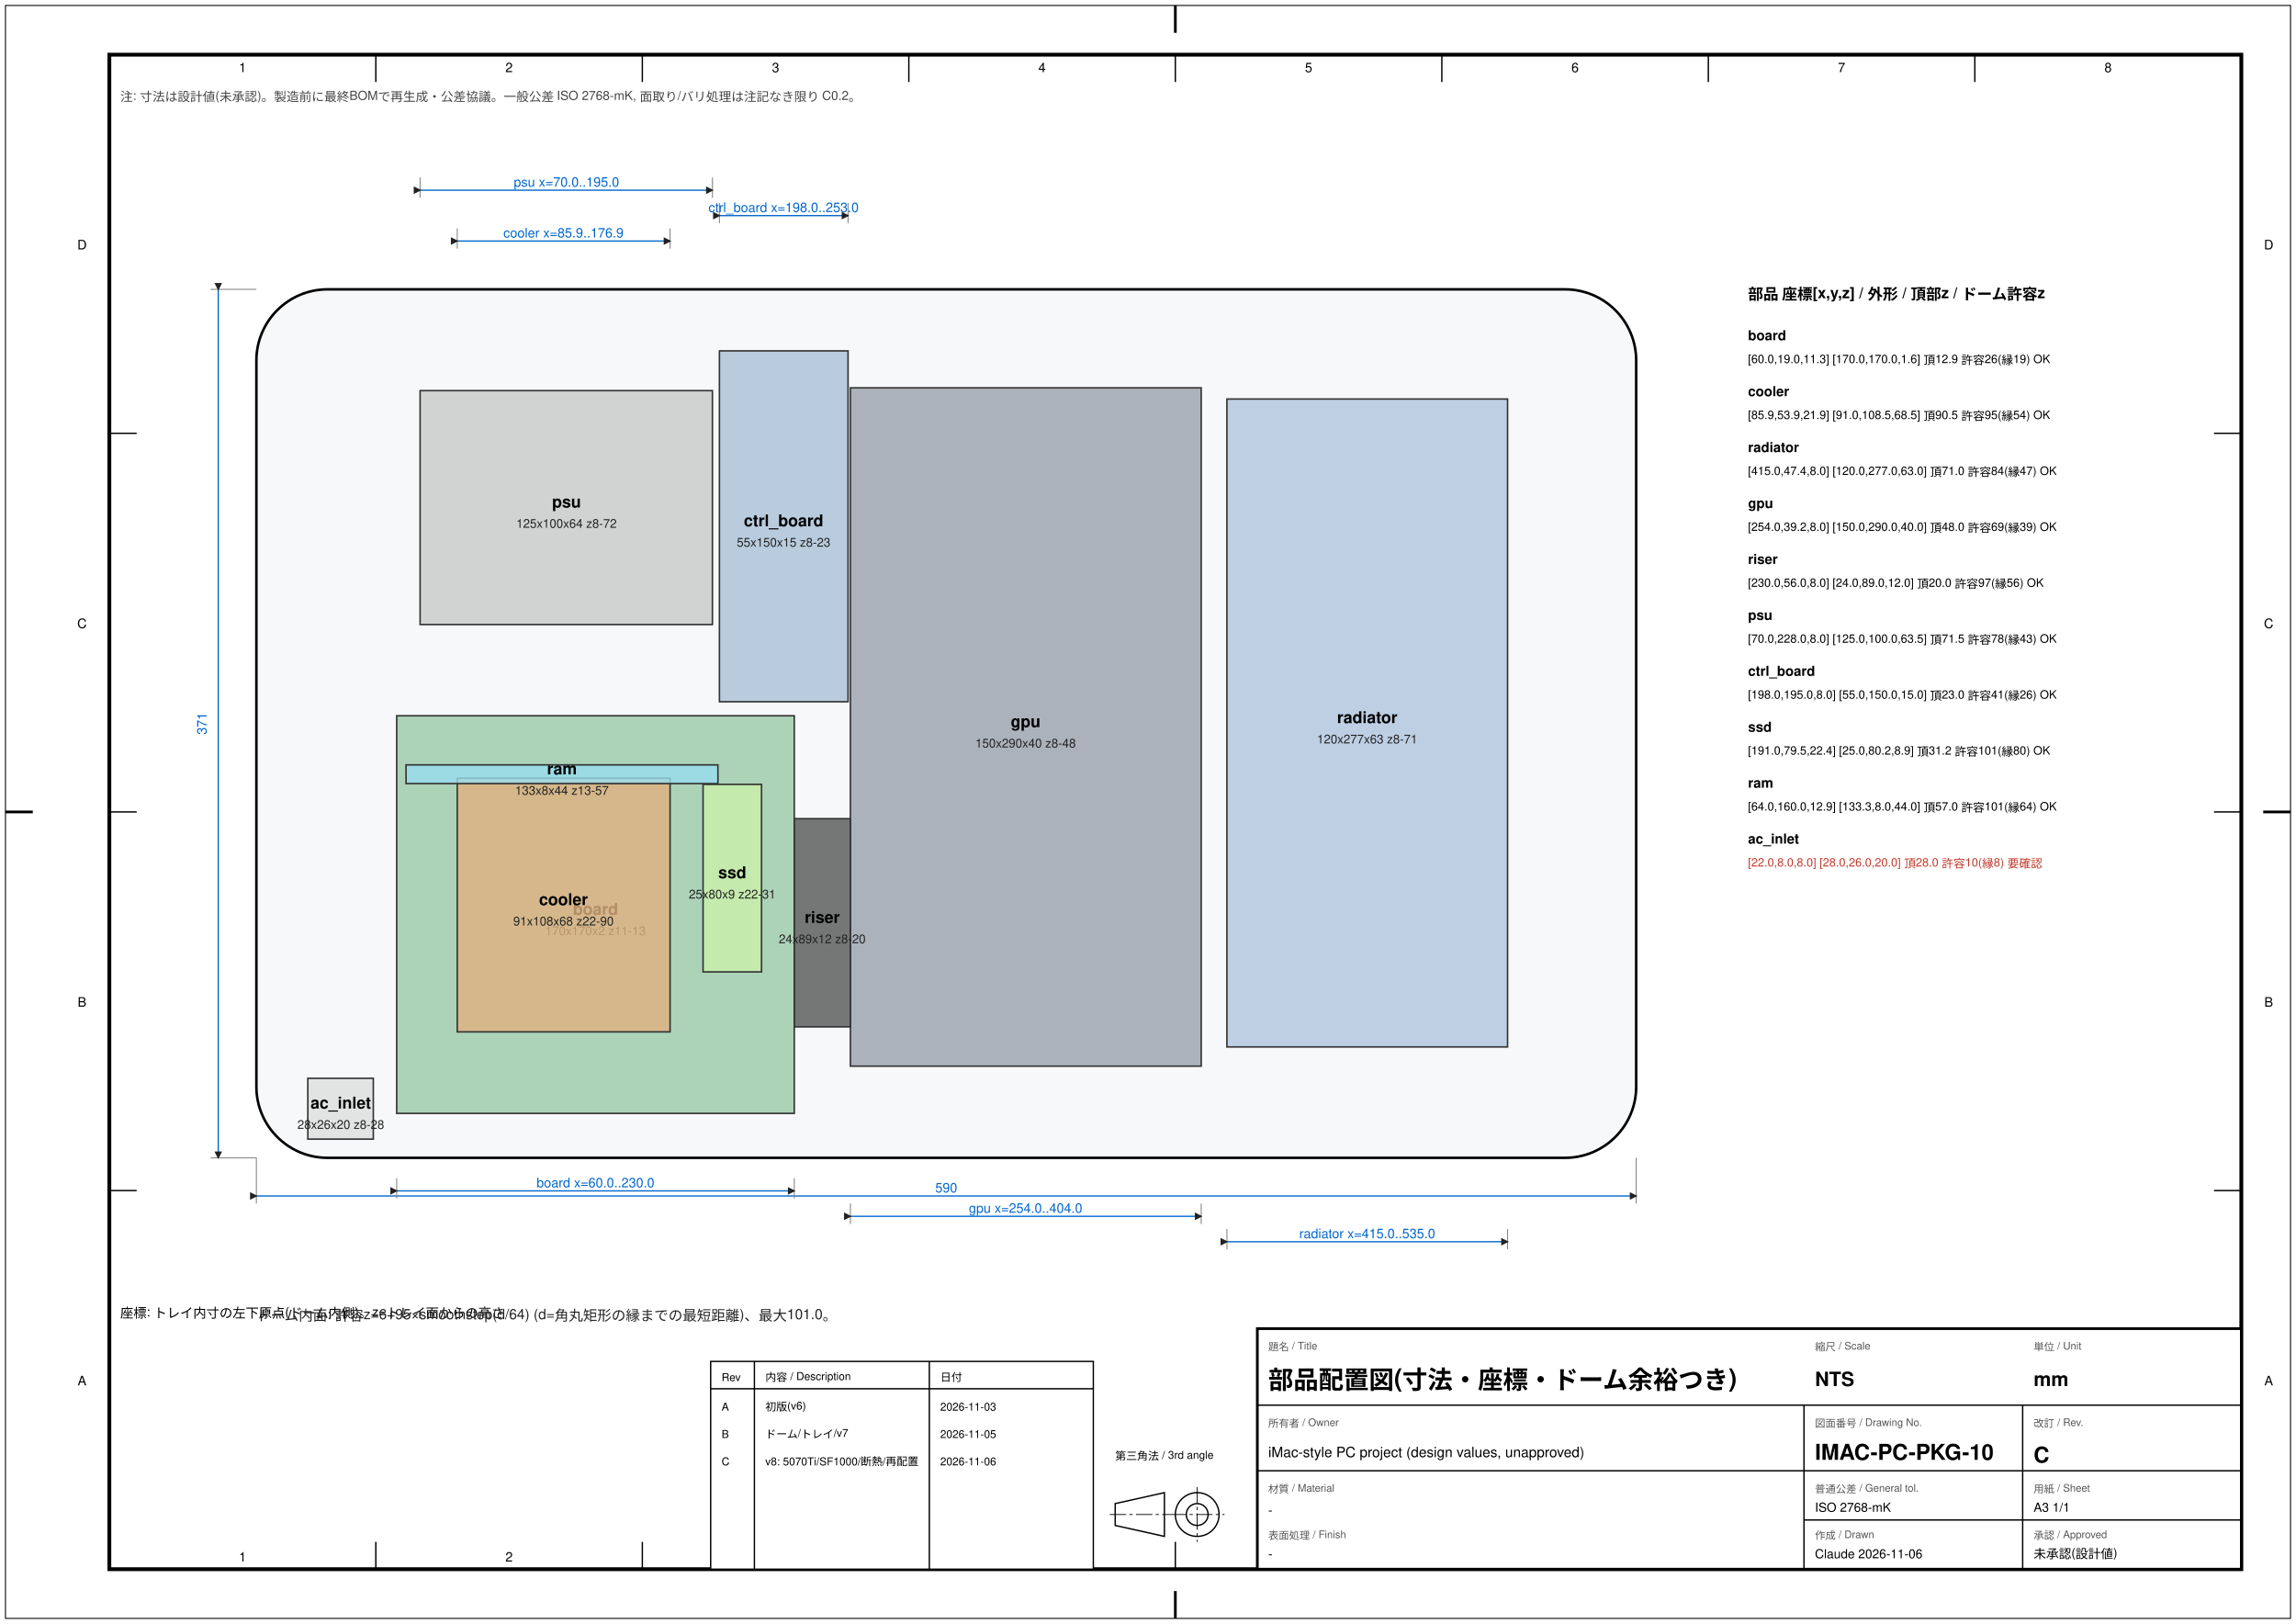
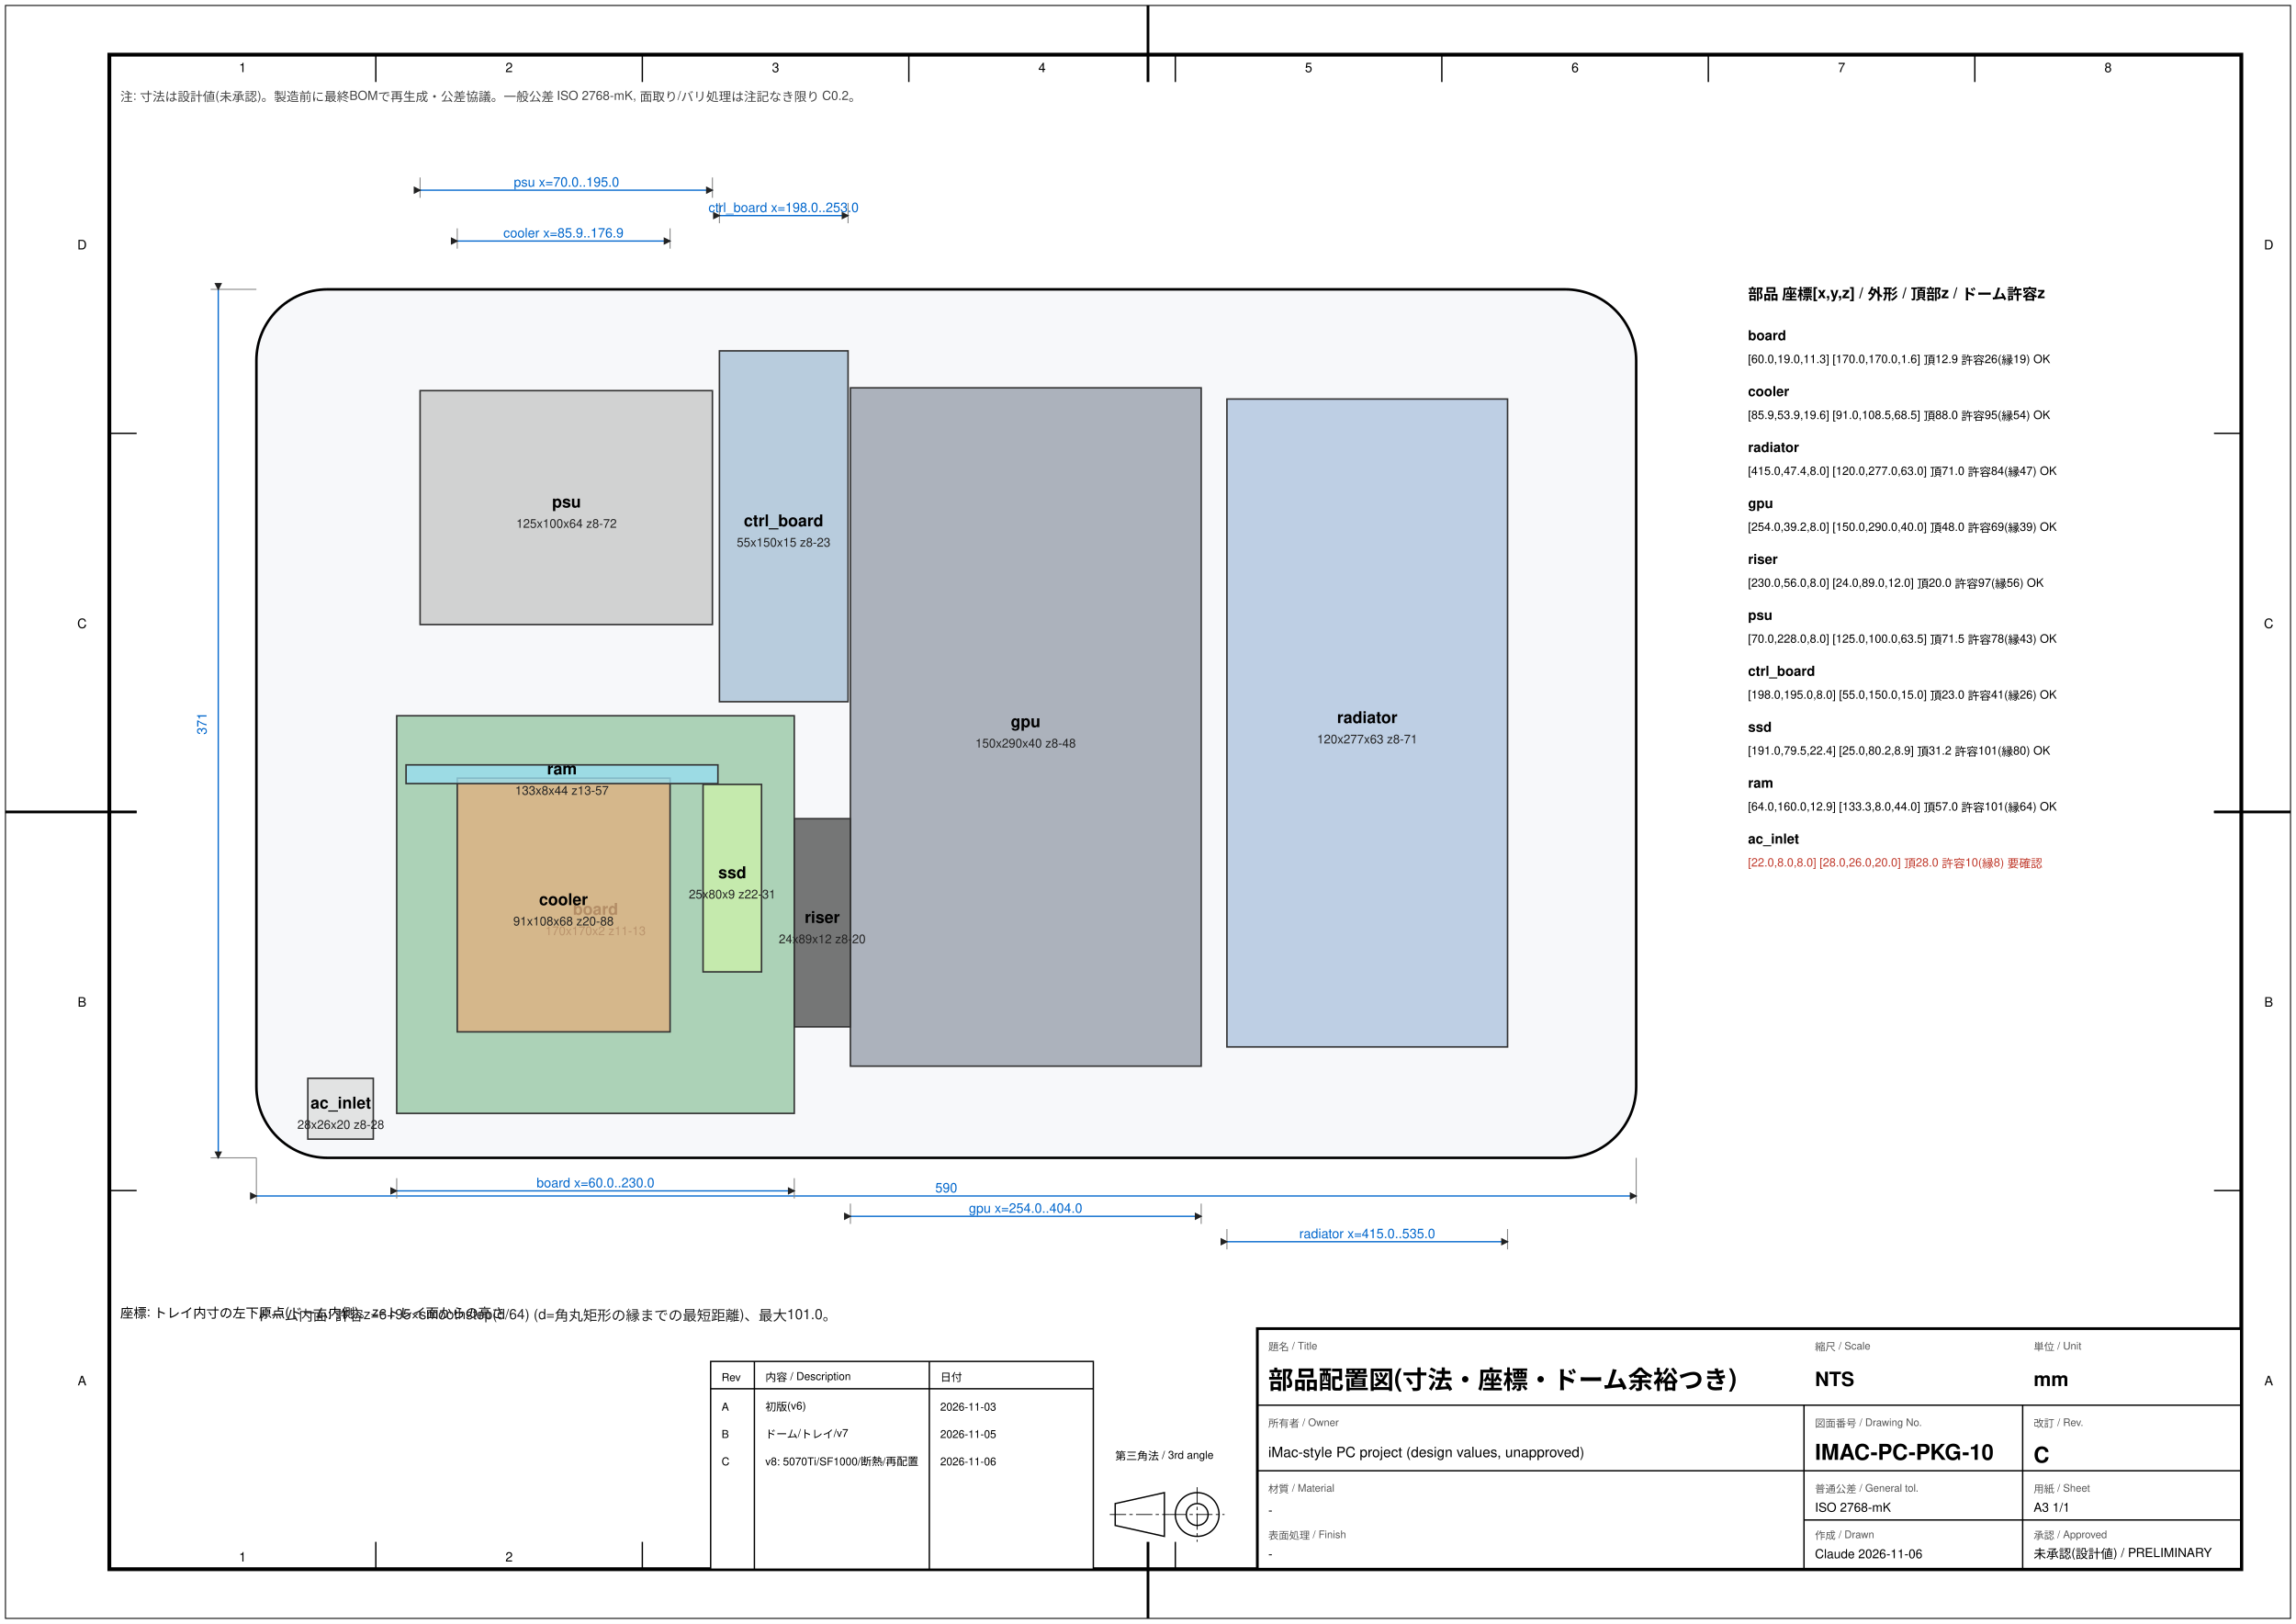
<svg xmlns="http://www.w3.org/2000/svg" viewBox="0 0 420 297" font-family="Helvetica,Arial,sans-serif">
  <defs>
    <marker id="ar" markerWidth="6" markerHeight="6" refX="5" refY="3" orient="auto">
      <path d="M0,0 L6,3 L0,6 z" fill="#222" />
    </marker>
    <marker id="ag" markerWidth="6" markerHeight="6" refX="5" refY="3" orient="auto">
      <path d="M0,0 L6,3 L0,6 z" fill="#1a7f37" />
    </marker>
  </defs>
  <rect width="100%" height="100%" fill="#fff" />
  <rect x="1" y="1" width="418" height="295" fill="none" stroke="#000" stroke-width=".18" />
  <rect x="20" y="10" width="390" height="277" fill="none" stroke="#000" stroke-width=".7" />
  <line x1="68.75" y1="10" x2="68.75" y2="15" stroke="#000" stroke-width="0.25" />
  <line x1="68.75" y1="287" x2="68.75" y2="282" stroke="#000" stroke-width="0.25" />
  <text x="44.38" y="13.20" font-size="2.4" text-anchor="middle" font-weight="normal" fill="#000">1</text>
  <text x="44.38" y="285.60" font-size="2.4" text-anchor="middle" font-weight="normal" fill="#000">1</text>
  <line x1="117.5" y1="10" x2="117.5" y2="15" stroke="#000" stroke-width="0.25" />
  <line x1="117.5" y1="287" x2="117.5" y2="282" stroke="#000" stroke-width="0.25" />
  <text x="93.12" y="13.20" font-size="2.4" text-anchor="middle" font-weight="normal" fill="#000">2</text>
  <text x="93.12" y="285.60" font-size="2.4" text-anchor="middle" font-weight="normal" fill="#000">2</text>
  <line x1="166.25" y1="10" x2="166.25" y2="15" stroke="#000" stroke-width="0.25" />
  <line x1="166.25" y1="287" x2="166.25" y2="282" stroke="#000" stroke-width="0.25" />
  <text x="141.88" y="13.20" font-size="2.4" text-anchor="middle" font-weight="normal" fill="#000">3</text>
  <text x="141.88" y="285.60" font-size="2.4" text-anchor="middle" font-weight="normal" fill="#000">3</text>
  <line x1="215.0" y1="10" x2="215.0" y2="15" stroke="#000" stroke-width="0.25" />
  <line x1="215.0" y1="287" x2="215.0" y2="282" stroke="#000" stroke-width="0.25" />
  <text x="190.62" y="13.20" font-size="2.4" text-anchor="middle" font-weight="normal" fill="#000">4</text>
  <text x="190.62" y="285.60" font-size="2.4" text-anchor="middle" font-weight="normal" fill="#000">4</text>
  <line x1="263.75" y1="10" x2="263.75" y2="15" stroke="#000" stroke-width="0.25" />
  <line x1="263.75" y1="287" x2="263.75" y2="282" stroke="#000" stroke-width="0.25" />
  <text x="239.38" y="13.20" font-size="2.4" text-anchor="middle" font-weight="normal" fill="#000">5</text>
  <text x="239.38" y="285.60" font-size="2.4" text-anchor="middle" font-weight="normal" fill="#000">5</text>
  <line x1="312.5" y1="10" x2="312.5" y2="15" stroke="#000" stroke-width="0.25" />
  <line x1="312.5" y1="287" x2="312.5" y2="282" stroke="#000" stroke-width="0.25" />
  <text x="288.12" y="13.20" font-size="2.4" text-anchor="middle" font-weight="normal" fill="#000">6</text>
  <text x="288.12" y="285.60" font-size="2.4" text-anchor="middle" font-weight="normal" fill="#000">6</text>
  <line x1="361.25" y1="10" x2="361.25" y2="15" stroke="#000" stroke-width="0.25" />
  <line x1="361.25" y1="287" x2="361.25" y2="282" stroke="#000" stroke-width="0.25" />
  <text x="336.88" y="13.20" font-size="2.4" text-anchor="middle" font-weight="normal" fill="#000">7</text>
  <text x="336.88" y="285.60" font-size="2.4" text-anchor="middle" font-weight="normal" fill="#000">7</text>
  <text x="385.62" y="13.20" font-size="2.4" text-anchor="middle" font-weight="normal" fill="#000">8</text>
  <text x="385.62" y="285.60" font-size="2.4" text-anchor="middle" font-weight="normal" fill="#000">8</text>
  <line x1="20" y1="79.25" x2="25" y2="79.25" stroke="#000" stroke-width="0.25" />
  <line x1="410" y1="79.25" x2="405" y2="79.25" stroke="#000" stroke-width="0.25" />
  <line x1="20" y1="148.5" x2="25" y2="148.5" stroke="#000" stroke-width="0.25" />
  <line x1="410" y1="148.5" x2="405" y2="148.5" stroke="#000" stroke-width="0.25" />
  <line x1="20" y1="217.75" x2="25" y2="217.75" stroke="#000" stroke-width="0.25" />
  <line x1="410" y1="217.75" x2="405" y2="217.75" stroke="#000" stroke-width="0.25" />
  <text x="15.00" y="45.62" font-size="2.4" text-anchor="middle" font-weight="normal" fill="#000">D</text>
  <text x="415.00" y="45.62" font-size="2.4" text-anchor="middle" font-weight="normal" fill="#000">D</text>
  <text x="15.00" y="114.88" font-size="2.4" text-anchor="middle" font-weight="normal" fill="#000">C</text>
  <text x="415.00" y="114.88" font-size="2.4" text-anchor="middle" font-weight="normal" fill="#000">C</text>
  <text x="15.00" y="184.12" font-size="2.4" text-anchor="middle" font-weight="normal" fill="#000">B</text>
  <text x="415.00" y="184.12" font-size="2.4" text-anchor="middle" font-weight="normal" fill="#000">B</text>
  <text x="15.00" y="253.38" font-size="2.4" text-anchor="middle" font-weight="normal" fill="#000">A</text>
  <text x="415.00" y="253.38" font-size="2.4" text-anchor="middle" font-weight="normal" fill="#000">A</text>
-   <line x1="1" y1="148.5" x2="6" y2="148.5" stroke="#000" stroke-width="0.5" />
-   <line x1="414" y1="148.5" x2="419" y2="148.5" stroke="#000" stroke-width="0.5" />
-   <line x1="215.0" y1="1" x2="215.0" y2="6" stroke="#000" stroke-width="0.5" />
-   <line x1="215.0" y1="291" x2="215.0" y2="296" stroke="#000" stroke-width="0.5" />
+   <line x1="1" y1="148.5" x2="25" y2="148.5" stroke="#000" stroke-width="0.5" />
+   <line x1="405" y1="148.5" x2="419" y2="148.5" stroke="#000" stroke-width="0.5" />
+   <line x1="210.0" y1="1" x2="210.0" y2="15" stroke="#000" stroke-width="0.5" />
+   <line x1="210.0" y1="282" x2="210.0" y2="296" stroke="#000" stroke-width="0.5" />
  <rect x="230" y="243" width="180" height="44" fill="#fff" stroke="#000" stroke-width=".5" />
  <line x1="230" y1="257" x2="410" y2="257" stroke="#000" stroke-width="0.25" />
  <line x1="230" y1="269" x2="410" y2="269" stroke="#000" stroke-width="0.25" />
  <line x1="330" y1="257" x2="330" y2="287" stroke="#000" stroke-width="0.25" />
  <line x1="370" y1="257" x2="370" y2="287" stroke="#000" stroke-width="0.25" />
  <line x1="330" y1="278" x2="410" y2="278" stroke="#000" stroke-width="0.25" />
  <text x="232.00" y="247.00" font-size="1.9" text-anchor="start" font-weight="normal" fill="#555">題名 / Title</text>
  <text x="232.00" y="254.00" font-size="4.6" text-anchor="start" font-weight="bold" fill="#000">部品配置図(寸法・座標・ドーム余裕つき)</text>
  <text x="232.00" y="261.00" font-size="1.9" text-anchor="start" font-weight="normal" fill="#555">所有者 / Owner</text>
  <text x="232.00" y="266.50" font-size="2.6" text-anchor="start" font-weight="normal" fill="#000">iMac-style PC project (design values, unapproved)</text>
  <text x="232.00" y="273.00" font-size="1.9" text-anchor="start" font-weight="normal" fill="#555">材質 / Material</text>
  <text x="232.00" y="277.00" font-size="2.3" text-anchor="start" font-weight="normal" fill="#000">-</text>
  <text x="232.00" y="281.50" font-size="1.9" text-anchor="start" font-weight="normal" fill="#555">表面処理 / Finish</text>
  <text x="232.00" y="285.00" font-size="2.3" text-anchor="start" font-weight="normal" fill="#000">-</text>
  <text x="332.00" y="261.00" font-size="1.9" text-anchor="start" font-weight="normal" fill="#555">図面番号 / Drawing No.</text>
  <text x="332.00" y="267.00" font-size="4.0" text-anchor="start" font-weight="bold" fill="#000">IMAC-PC-PKG-10</text>
  <text x="332.00" y="273.00" font-size="1.9" text-anchor="start" font-weight="normal" fill="#555">普通公差 / General tol.</text>
  <text x="332.00" y="276.50" font-size="2.3" text-anchor="start" font-weight="normal" fill="#000">ISO 2768-mK</text>
  <text x="372.00" y="261.00" font-size="1.9" text-anchor="start" font-weight="normal" fill="#555">改訂 / Rev.</text>
  <text x="372.00" y="267.50" font-size="4.0" text-anchor="start" font-weight="bold" fill="#000">C</text>
  <text x="372.00" y="273.00" font-size="1.9" text-anchor="start" font-weight="normal" fill="#555">用紙 / Sheet</text>
  <text x="372.00" y="276.50" font-size="2.3" text-anchor="start" font-weight="normal" fill="#000">A3  1/1</text>
  <text x="332.00" y="247.00" font-size="1.9" text-anchor="start" font-weight="normal" fill="#555">縮尺 / Scale</text>
  <text x="332.00" y="253.50" font-size="3.6" text-anchor="start" font-weight="bold" fill="#000">NTS</text>
  <text x="372.00" y="247.00" font-size="1.9" text-anchor="start" font-weight="normal" fill="#555">単位 / Unit</text>
  <text x="372.00" y="253.50" font-size="3.6" text-anchor="start" font-weight="bold" fill="#000">mm</text>
  <text x="332.00" y="281.50" font-size="1.9" text-anchor="start" font-weight="normal" fill="#555">作成 / Drawn</text>
  <text x="332.00" y="285.00" font-size="2.3" text-anchor="start" font-weight="normal" fill="#000">Claude 2026-11-06</text>
  <text x="372.00" y="281.50" font-size="1.9" text-anchor="start" font-weight="normal" fill="#555">承認 / Approved</text>
-   <text x="372.00" y="285.00" font-size="2.3" text-anchor="start" font-weight="normal" fill="#000">未承認(設計値)</text>
+   <text x="372.00" y="285.00" font-size="2.3" text-anchor="start" font-weight="normal" fill="#000">未承認(設計値) / PRELIMINARY</text>
  <g transform="translate(204,273)" stroke="#000" stroke-width=".25" fill="none">
    <path d="M0,2 L9,0 L9,8 L0,6 Z" />
    <line x1="-1" y1="4" x2="10" y2="4" stroke="#000" stroke-width="0.15" stroke-dasharray="3,0.6,0.6,0.6" />
    <circle cx="15" cy="4" r="4" />
    <circle cx="15" cy="4" r="2" />
    <line x1="10" y1="4" x2="20" y2="4" stroke="#000" stroke-width="0.15" stroke-dasharray="3,0.6,0.6,0.6" />
    <line x1="15" y1="-1" x2="15" y2="9" stroke="#000" stroke-width="0.15" stroke-dasharray="3,0.6,0.6,0.6" />
  </g>
  <text x="204.00" y="267.00" font-size="2.0" text-anchor="start" font-weight="normal" fill="#000">第三角法 / 3rd angle</text>
  <rect x="130" y="249" width="70" height="38" fill="#fff" stroke="#000" stroke-width=".25" />
  <line x1="130" y1="254" x2="200" y2="254" stroke="#000" stroke-width="0.25" />
  <line x1="138" y1="249" x2="138" y2="287" stroke="#000" stroke-width="0.25" />
  <line x1="170" y1="249" x2="170" y2="287" stroke="#000" stroke-width="0.25" />
  <text x="132.00" y="252.60" font-size="2.0" text-anchor="start" font-weight="normal" fill="#000">Rev</text>
  <text x="140.00" y="252.60" font-size="2.0" text-anchor="start" font-weight="normal" fill="#000">内容 / Description</text>
  <text x="172.00" y="252.60" font-size="2.0" text-anchor="start" font-weight="normal" fill="#000">日付</text>
  <text x="132.00" y="258.00" font-size="2.0" text-anchor="start" font-weight="normal" fill="#000">A</text>
  <text x="140.00" y="258.00" font-size="2.0" text-anchor="start" font-weight="normal" fill="#000">初版(v6)</text>
  <text x="172.00" y="258.00" font-size="2.0" text-anchor="start" font-weight="normal" fill="#000">2026-11-03</text>
  <text x="132.00" y="263.00" font-size="2.0" text-anchor="start" font-weight="normal" fill="#000">B</text>
  <text x="140.00" y="263.00" font-size="2.0" text-anchor="start" font-weight="normal" fill="#000">ドーム/トレイ/v7</text>
  <text x="172.00" y="263.00" font-size="2.0" text-anchor="start" font-weight="normal" fill="#000">2026-11-05</text>
  <text x="132.00" y="268.00" font-size="2.0" text-anchor="start" font-weight="normal" fill="#000">C</text>
  <text x="140.00" y="268.00" font-size="2.0" text-anchor="start" font-weight="normal" fill="#000">v8: 5070Ti/SF1000/断熱/再配置</text>
  <text x="172.00" y="268.00" font-size="2.0" text-anchor="start" font-weight="normal" fill="#000">2026-11-06</text>
  <text x="22.00" y="241.00" font-size="2.4" text-anchor="start" font-weight="normal" fill="#000">座標: トレイ内寸の左下原点(ドーム内側)。z=トレイ面からの高さ</text>
  <text x="22.00" y="18.50" font-size="2.3" text-anchor="start" font-weight="normal" fill="#444">注: 寸法は設計値(未承認)。製造前に最終BOMで再生成・公差協議。一般公差 ISO 2768-mK, 面取り/バリ処理は注記なき限り C0.2。</text>
  <g transform="translate(19,12) scale(0.93)">
    <rect x="30.00" y="44.00" width="271.40" height="170.80" rx="14" fill="#f7f8fa" fill-opacity="1" stroke="#000" stroke-width="0.5" />
    <rect x="57.60" y="127.86" width="78.20" height="78.20" rx="0" fill="#9ac8a6" fill-opacity="0.8" stroke="#333" stroke-width="0.3" />
    <text x="96.7" y="167.0" font-size="3.2" text-anchor="middle" fill="#000" font-weight="bold">board</text>
    <text x="96.7" y="171.0" font-size="2.4" text-anchor="middle" fill="#222">170x170x2 z11-13</text>
    <rect x="69.51" y="140.13" width="41.86" height="49.90" rx="0" fill="#e0b080" fill-opacity="0.8" stroke="#333" stroke-width="0.3" />
    <text x="90.4" y="165.1" font-size="3.2" text-anchor="middle" fill="#000" font-weight="bold">cooler</text>
-     <text x="90.4" y="169.1" font-size="2.4" text-anchor="middle" fill="#222">91x108x68 z22-90</text>
+     <text x="90.4" y="169.1" font-size="2.4" text-anchor="middle" fill="#222">91x108x68 z20-88</text>
    <rect x="220.90" y="65.57" width="55.20" height="127.42" rx="0" fill="#b0c4de" fill-opacity="0.8" stroke="#333" stroke-width="0.3" />
    <text x="248.5" y="129.3" font-size="3.2" text-anchor="middle" fill="#000" font-weight="bold">radiator</text>
    <text x="248.5" y="133.3" font-size="2.4" text-anchor="middle" fill="#222">120x277x63 z8-71</text>
    <rect x="146.84" y="63.37" width="69.00" height="133.40" rx="0" fill="#9aa0ad" fill-opacity="0.8" stroke="#333" stroke-width="0.3" />
    <text x="181.3" y="130.1" font-size="3.2" text-anchor="middle" fill="#000" font-weight="bold">gpu</text>
    <text x="181.3" y="134.1" font-size="2.4" text-anchor="middle" fill="#222">150x290x40 z8-48</text>
    <rect x="135.80" y="148.10" width="11.04" height="40.94" rx="0" fill="#555" fill-opacity="0.8" stroke="#333" stroke-width="0.3" />
    <text x="141.3" y="168.6" font-size="3.2" text-anchor="middle" fill="#000" font-weight="bold">riser</text>
    <text x="141.3" y="172.6" font-size="2.4" text-anchor="middle" fill="#222">24x89x12 z8-20</text>
    <rect x="62.20" y="63.92" width="57.50" height="46.00" rx="0" fill="#c8c8c8" fill-opacity="0.8" stroke="#333" stroke-width="0.3" />
    <text x="91.0" y="86.9" font-size="3.2" text-anchor="middle" fill="#000" font-weight="bold">psu</text>
    <text x="91.0" y="90.9" font-size="2.4" text-anchor="middle" fill="#222">125x100x64 z8-72</text>
    <rect x="121.08" y="56.10" width="25.30" height="69.00" rx="0" fill="#a9c0d6" fill-opacity="0.8" stroke="#333" stroke-width="0.3" />
    <text x="133.7" y="90.6" font-size="3.2" text-anchor="middle" fill="#000" font-weight="bold">ctrl_board</text>
    <text x="133.7" y="94.6" font-size="2.4" text-anchor="middle" fill="#222">55x150x15 z8-23</text>
    <rect x="117.86" y="141.36" width="11.50" height="36.87" rx="0" fill="#ccf0aa" fill-opacity="0.8" stroke="#333" stroke-width="0.3" />
    <text x="123.6" y="159.8" font-size="3.2" text-anchor="middle" fill="#000" font-weight="bold">ssd</text>
    <text x="123.6" y="163.8" font-size="2.4" text-anchor="middle" fill="#222">25x80x9 z22-31</text>
    <rect x="59.44" y="137.52" width="61.34" height="3.68" rx="0" fill="#99ddee" fill-opacity="0.8" stroke="#333" stroke-width="0.3" />
    <text x="90.1" y="139.4" font-size="3.2" text-anchor="middle" fill="#000" font-weight="bold">ram</text>
    <text x="90.1" y="143.4" font-size="2.4" text-anchor="middle" fill="#222">133x8x44 z13-57</text>
    <rect x="40.12" y="199.16" width="12.88" height="11.96" rx="0" fill="#ddd" fill-opacity="0.8" stroke="#333" stroke-width="0.3" />
    <text x="46.6" y="205.1" font-size="3.2" text-anchor="middle" fill="#000" font-weight="bold">ac_inlet</text>
    <text x="46.6" y="209.1" font-size="2.4" text-anchor="middle" fill="#222">28x26x20 z8-28</text>
    <line x1="30.00" y1="214.80" x2="30.00" y2="223.80" stroke="#888" stroke-width="0.2" />
    <line x1="301.40" y1="214.80" x2="301.40" y2="223.80" stroke="#888" stroke-width="0.2" />
    <line x1="30.00" y1="222.30" x2="301.40" y2="222.30" stroke="#06c" stroke-width="0.25" marker-start="url(#ar)" marker-end="url(#ar)" />
    <text x="165.7" y="221.6" font-size="2.6" text-anchor="middle" fill="#06c">590</text>
    <line x1="30.00" y1="44.00" x2="21.00" y2="44.00" stroke="#888" stroke-width="0.2" />
    <line x1="30.00" y1="214.80" x2="21.00" y2="214.80" stroke="#888" stroke-width="0.2" />
    <line x1="22.50" y1="44.00" x2="22.50" y2="214.80" stroke="#06c" stroke-width="0.25" marker-start="url(#ar)" marker-end="url(#ar)" />
    <text x="20.2" y="129.4" font-size="2.6" text-anchor="middle" fill="#06c" transform="rotate(-90 20.2 129.4)">371</text>
    <line x1="57.60" y1="218.80" x2="57.60" y2="222.80" stroke="#888" stroke-width="0.2" />
    <line x1="135.80" y1="218.80" x2="135.80" y2="222.80" stroke="#888" stroke-width="0.2" />
    <line x1="57.60" y1="221.30" x2="135.80" y2="221.30" stroke="#06c" stroke-width="0.25" marker-start="url(#ar)" marker-end="url(#ar)" />
    <text x="96.7" y="220.6" font-size="2.6" text-anchor="middle" fill="#06c">board x=60.0..230.0</text>
    <line x1="146.84" y1="223.80" x2="146.84" y2="227.80" stroke="#888" stroke-width="0.2" />
    <line x1="215.84" y1="223.80" x2="215.84" y2="227.80" stroke="#888" stroke-width="0.2" />
    <line x1="146.84" y1="226.30" x2="215.84" y2="226.30" stroke="#06c" stroke-width="0.25" marker-start="url(#ar)" marker-end="url(#ar)" />
    <text x="181.3" y="225.6" font-size="2.6" text-anchor="middle" fill="#06c">gpu x=254.0..404.0</text>
    <line x1="220.90" y1="228.80" x2="220.90" y2="232.80" stroke="#888" stroke-width="0.2" />
    <line x1="276.10" y1="228.80" x2="276.10" y2="232.80" stroke="#888" stroke-width="0.2" />
    <line x1="220.90" y1="231.30" x2="276.10" y2="231.30" stroke="#06c" stroke-width="0.25" marker-start="url(#ar)" marker-end="url(#ar)" />
    <text x="248.5" y="230.6" font-size="2.6" text-anchor="middle" fill="#06c">radiator x=415.0..535.0</text>
    <line x1="62.20" y1="22.00" x2="62.20" y2="26.00" stroke="#888" stroke-width="0.2" />
    <line x1="119.70" y1="22.00" x2="119.70" y2="26.00" stroke="#888" stroke-width="0.2" />
    <line x1="62.20" y1="24.50" x2="119.70" y2="24.50" stroke="#06c" stroke-width="0.25" marker-start="url(#ar)" marker-end="url(#ar)" />
    <text x="91.0" y="23.8" font-size="2.6" text-anchor="middle" fill="#06c">psu x=70.0..195.0</text>
    <line x1="121.08" y1="27.00" x2="121.08" y2="31.00" stroke="#888" stroke-width="0.2" />
    <line x1="146.38" y1="27.00" x2="146.38" y2="31.00" stroke="#888" stroke-width="0.2" />
    <line x1="121.08" y1="29.50" x2="146.38" y2="29.50" stroke="#06c" stroke-width="0.25" marker-start="url(#ar)" marker-end="url(#ar)" />
    <text x="133.7" y="28.8" font-size="2.6" text-anchor="middle" fill="#06c">ctrl_board x=198.0..253.0</text>
    <line x1="69.51" y1="32.00" x2="69.51" y2="36.00" stroke="#888" stroke-width="0.2" />
    <line x1="111.37" y1="32.00" x2="111.37" y2="36.00" stroke="#888" stroke-width="0.2" />
    <line x1="69.51" y1="34.50" x2="111.37" y2="34.50" stroke="#06c" stroke-width="0.25" marker-start="url(#ar)" marker-end="url(#ar)" />
    <text x="90.4" y="33.8" font-size="2.6" text-anchor="middle" fill="#06c">cooler x=85.9..176.9</text>
    <text x="323.4" y="46.0" font-size="3" text-anchor="start" fill="#000" font-weight="bold">部品  座標[x,y,z] / 外形 / 頂部z / ドーム許容z</text>
    <text x="323.4" y="54.0" font-size="2.7" text-anchor="start" fill="#000" font-weight="bold">board</text>
    <text x="323.4" y="58.5" font-size="2.3" text-anchor="start" fill="#000">[60.0,19.0,11.3] [170.0,170.0,1.6] 頂12.9 許容26(縁19) OK</text>
    <text x="323.4" y="65.0" font-size="2.7" text-anchor="start" fill="#000" font-weight="bold">cooler</text>
-     <text x="323.4" y="69.5" font-size="2.3" text-anchor="start" fill="#000">[85.9,53.9,21.9] [91.0,108.5,68.5] 頂90.5 許容95(縁54) OK</text>
+     <text x="323.4" y="69.5" font-size="2.3" text-anchor="start" fill="#000">[85.9,53.9,19.6] [91.0,108.5,68.5] 頂88.0 許容95(縁54) OK</text>
    <text x="323.4" y="76.0" font-size="2.7" text-anchor="start" fill="#000" font-weight="bold">radiator</text>
    <text x="323.4" y="80.5" font-size="2.3" text-anchor="start" fill="#000">[415.0,47.4,8.0] [120.0,277.0,63.0] 頂71.0 許容84(縁47) OK</text>
    <text x="323.4" y="87.0" font-size="2.7" text-anchor="start" fill="#000" font-weight="bold">gpu</text>
    <text x="323.4" y="91.5" font-size="2.3" text-anchor="start" fill="#000">[254.0,39.2,8.0] [150.0,290.0,40.0] 頂48.0 許容69(縁39) OK</text>
    <text x="323.4" y="98.0" font-size="2.7" text-anchor="start" fill="#000" font-weight="bold">riser</text>
    <text x="323.4" y="102.5" font-size="2.3" text-anchor="start" fill="#000">[230.0,56.0,8.0] [24.0,89.0,12.0] 頂20.0 許容97(縁56) OK</text>
    <text x="323.4" y="109.0" font-size="2.7" text-anchor="start" fill="#000" font-weight="bold">psu</text>
    <text x="323.4" y="113.5" font-size="2.3" text-anchor="start" fill="#000">[70.0,228.0,8.0] [125.0,100.0,63.5] 頂71.5 許容78(縁43) OK</text>
    <text x="323.4" y="120.0" font-size="2.7" text-anchor="start" fill="#000" font-weight="bold">ctrl_board</text>
    <text x="323.4" y="124.5" font-size="2.3" text-anchor="start" fill="#000">[198.0,195.0,8.0] [55.0,150.0,15.0] 頂23.0 許容41(縁26) OK</text>
    <text x="323.4" y="131.0" font-size="2.7" text-anchor="start" fill="#000" font-weight="bold">ssd</text>
    <text x="323.4" y="135.5" font-size="2.3" text-anchor="start" fill="#000">[191.0,79.5,22.4] [25.0,80.2,8.9] 頂31.2 許容101(縁80) OK</text>
    <text x="323.4" y="142.0" font-size="2.7" text-anchor="start" fill="#000" font-weight="bold">ram</text>
    <text x="323.4" y="146.5" font-size="2.3" text-anchor="start" fill="#000">[64.0,160.0,12.9] [133.3,8.0,44.0] 頂57.0 許容101(縁64) OK</text>
    <text x="323.4" y="153.0" font-size="2.7" text-anchor="start" fill="#000" font-weight="bold">ac_inlet</text>
    <text x="323.4" y="157.5" font-size="2.3" text-anchor="start" fill="#c0392b">[22.0,8.0,8.0] [28.0,26.0,20.0] 頂28.0 許容10(縁8) 要確認</text>
    <text x="30.0" y="246.8" font-size="2.8" text-anchor="start" fill="#222">ドーム内面: 許容z=6+95×smoothstep(d/64) (d=角丸矩形の縁までの最短距離)、最大101.0。</text>
  </g>
</svg>
